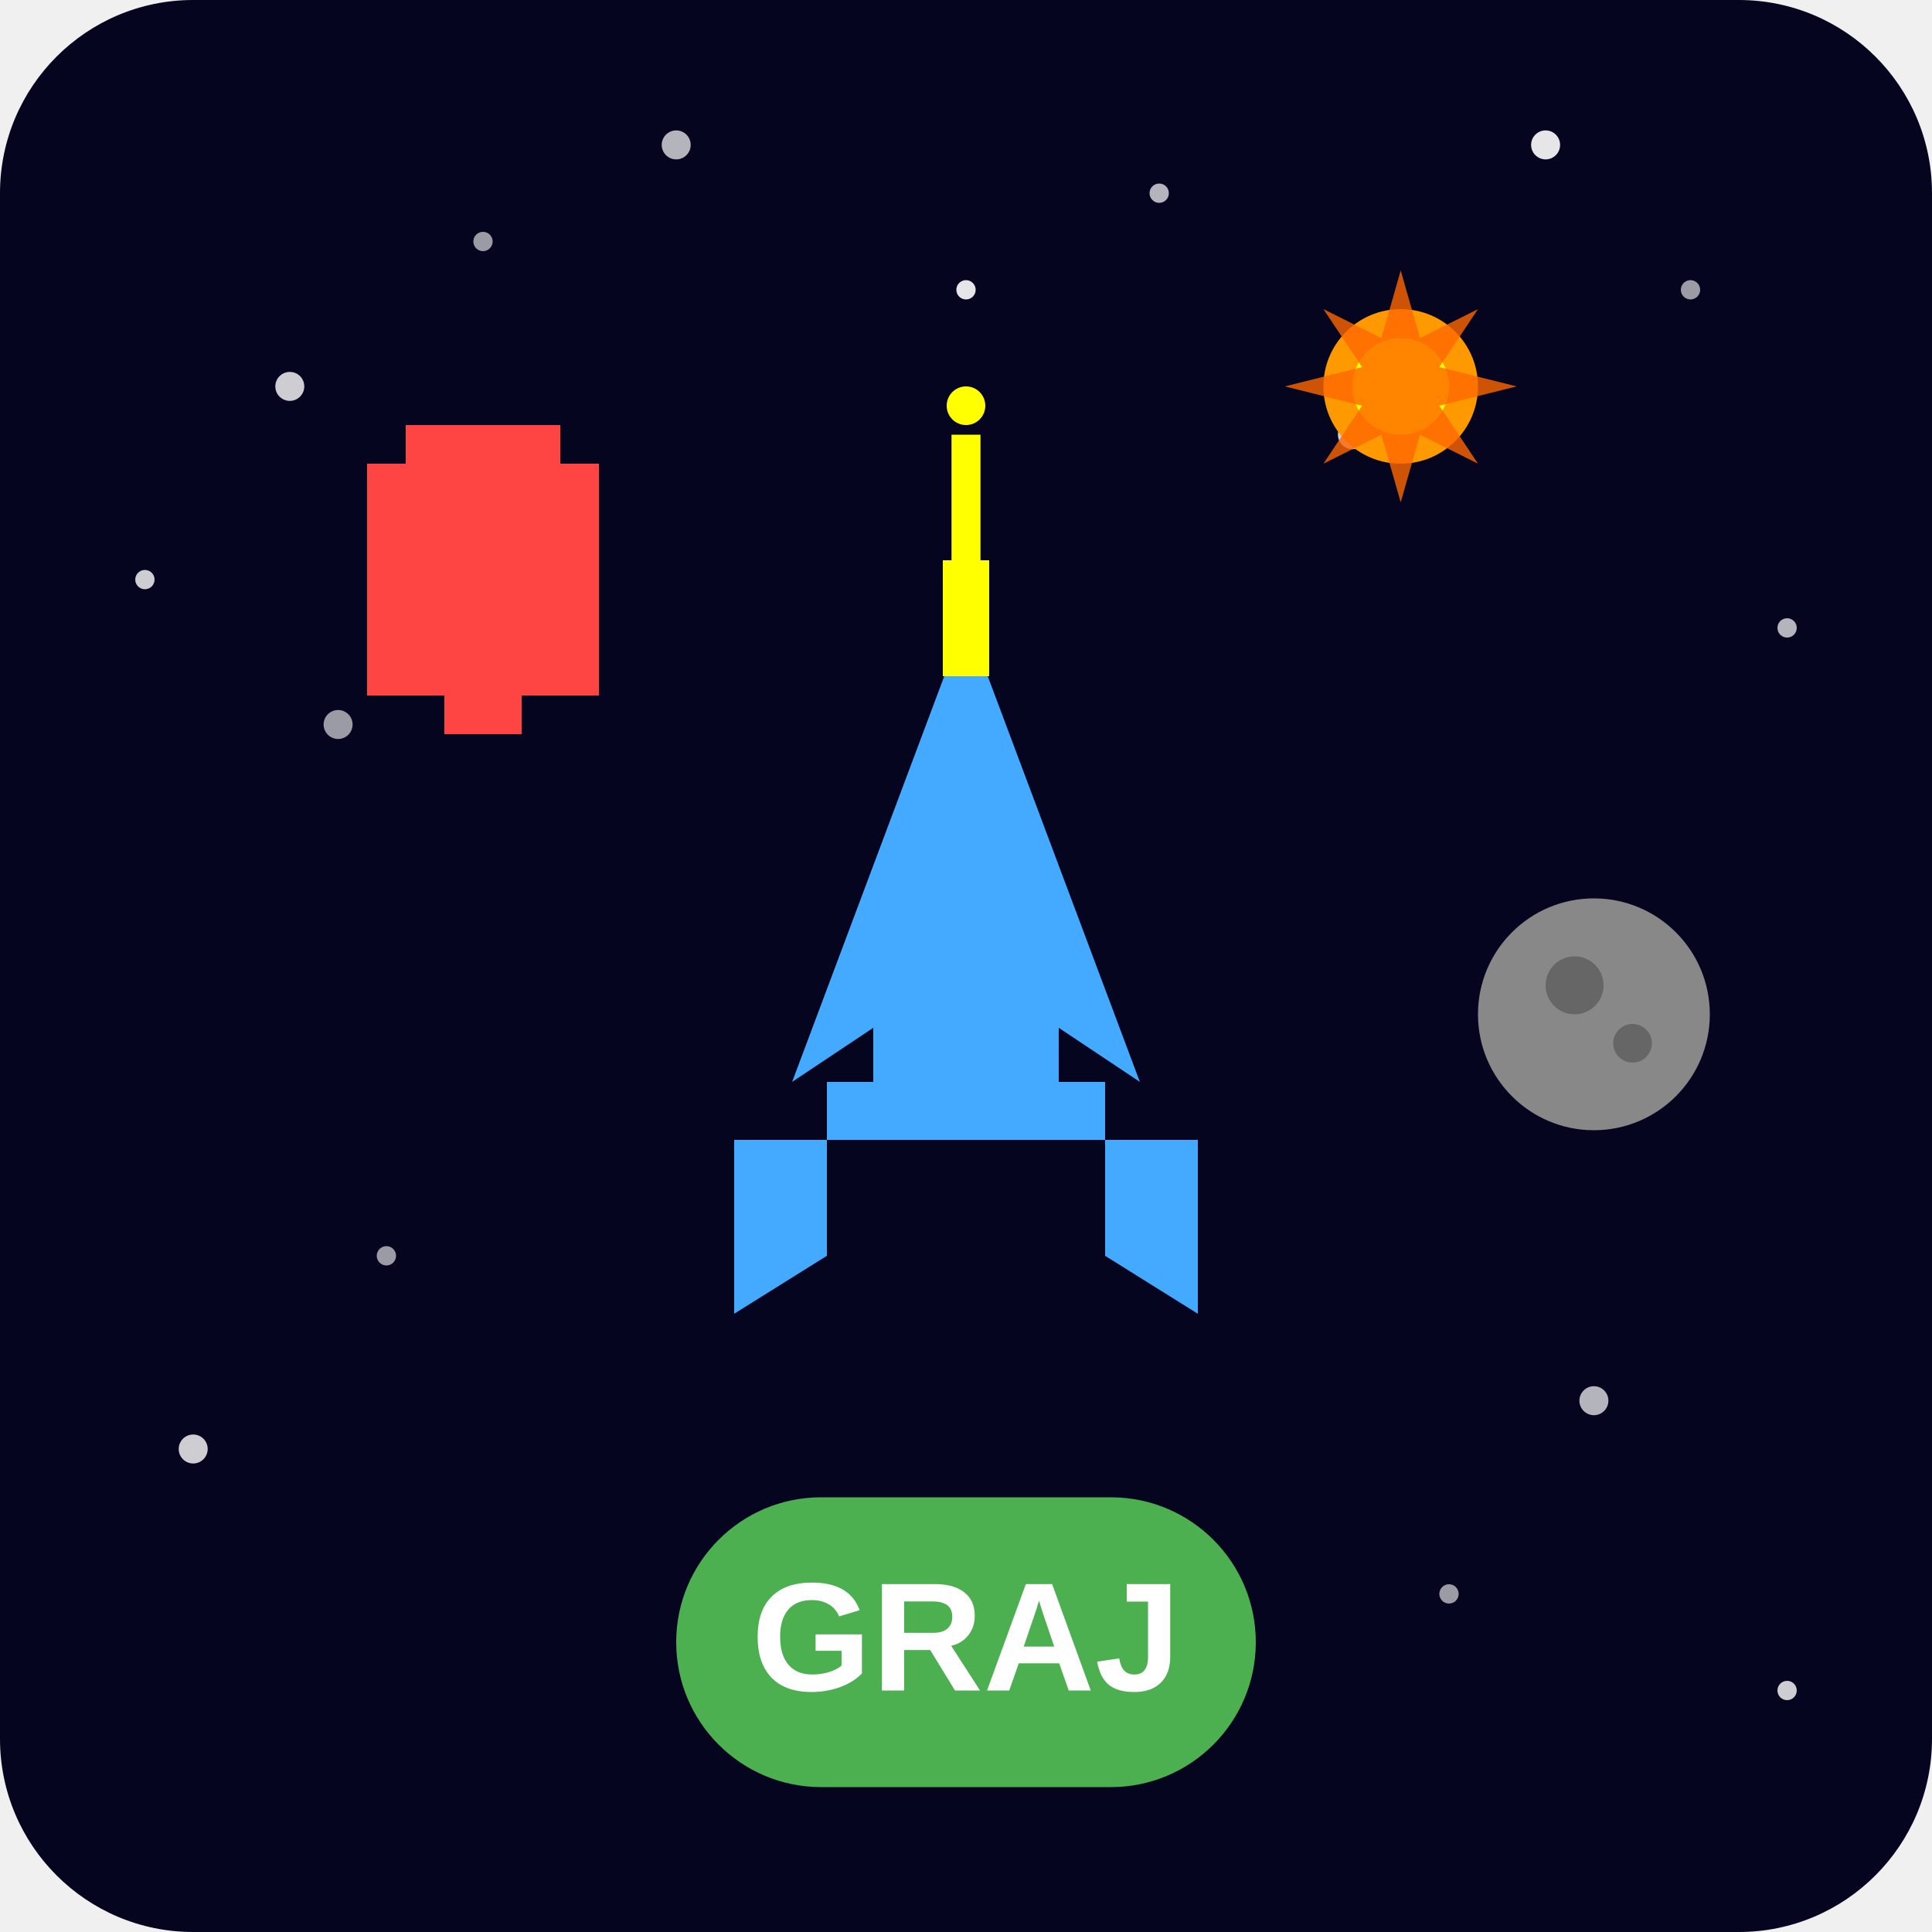
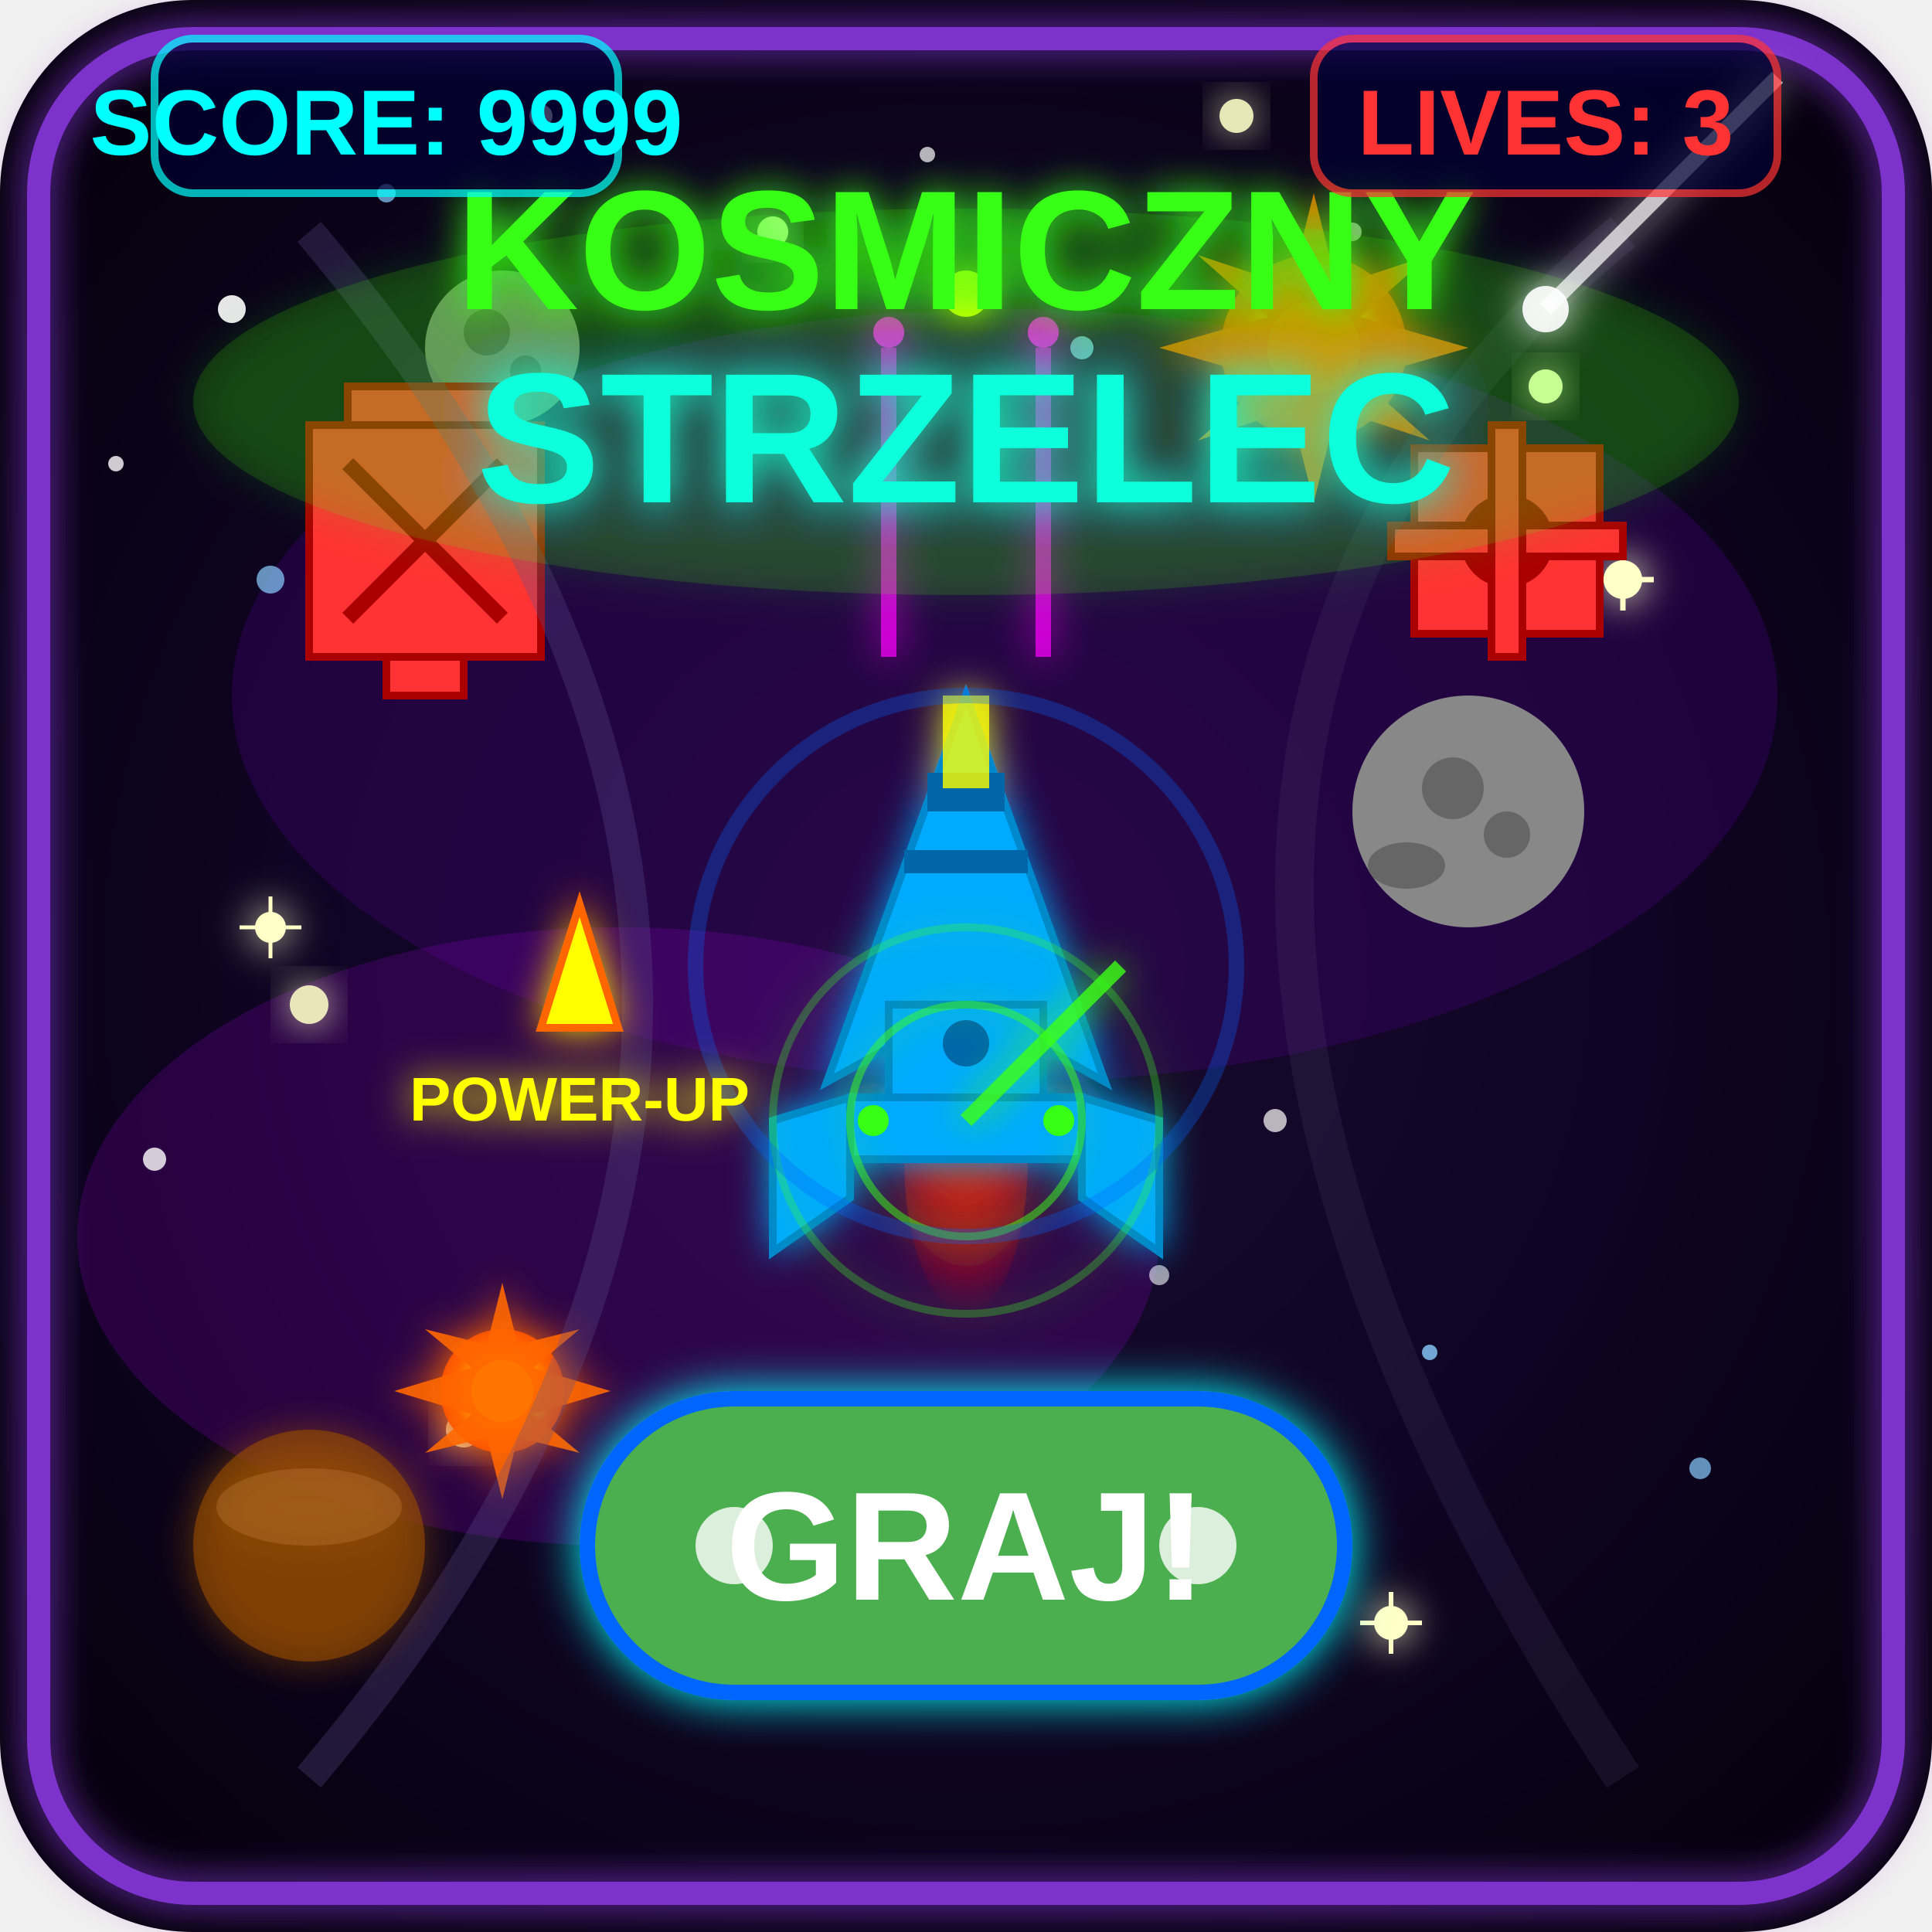
- <svg xmlns="http://www.w3.org/2000/svg" viewBox="0 0 200 200">
-   <rect width="200" height="200" fill="#050520" rx="20" ry="20" />
-   <circle cx="30" cy="40" r="1.5" fill="white" opacity="0.8" />
-   <circle cx="50" cy="25" r="1" fill="white" opacity="0.6" />
-   <circle cx="70" cy="15" r="1.5" fill="white" opacity="0.7" />
-   <circle cx="100" cy="30" r="1" fill="white" opacity="0.9" />
-   <circle cx="120" cy="20" r="1" fill="white" opacity="0.7" />
-   <circle cx="140" cy="45" r="1.5" fill="white" opacity="0.8" />
-   <circle cx="175" cy="30" r="1" fill="white" opacity="0.6" />
-   <circle cx="160" cy="15" r="1.5" fill="white" opacity="0.9" />
-   <circle cx="15" cy="60" r="1" fill="white" opacity="0.8" />
-   <circle cx="35" cy="75" r="1.5" fill="white" opacity="0.6" />
-   <circle cx="185" cy="65" r="1" fill="white" opacity="0.7" />
-   <circle cx="20" cy="150" r="1.5" fill="white" opacity="0.8" />
-   <circle cx="40" cy="130" r="1" fill="white" opacity="0.6" />
-   <circle cx="165" cy="145" r="1.5" fill="white" opacity="0.7" />
-   <circle cx="185" cy="175" r="1" fill="white" opacity="0.8" />
-   <circle cx="150" cy="165" r="1" fill="white" opacity="0.6" />
-   <circle cx="165" cy="105" r="12" fill="#888" />
-   <circle cx="163" cy="102" r="3" fill="#666" />
-   <circle cx="169" cy="108" r="2" fill="#666" />
-   <g transform="translate(100, 100) scale(1.2)">
-     <polygon points="0,-30 -15,10 0,0 15,10" fill="#4AF" />
-     <rect x="-8" y="0" width="16" height="10" fill="#4AF" />
-     <rect x="-12" y="10" width="24" height="5" fill="#4AF" />
-     <polygon points="-20,15 -12,15 -12,25 -20,30" fill="#4AF" />
-     <polygon points="20,15 12,15 12,25 20,30" fill="#4AF" />
-     <rect x="-2" y="-35" width="4" height="10" fill="#FF0" />
+ <svg xmlns="http://www.w3.org/2000/svg" viewBox="0 0 250 250">
+   <defs>
+     <radialGradient id="spaceGradient" cx="50%" cy="50%" r="70%" fx="50%" fy="50%">
+       <stop offset="0%" stop-color="#1a0a2e" />
+       <stop offset="50%" stop-color="#0f0423" />
+       <stop offset="100%" stop-color="#030007" />
+     </radialGradient>
+     <radialGradient id="engineGlow" cx="50%" cy="0%" r="100%" fx="50%" fy="0%">
+       <stop offset="0%" stop-color="#ff8a00" />
+       <stop offset="40%" stop-color="#ff4500" />
+       <stop offset="100%" stop-color="#ff0000" stop-opacity="0" />
+     </radialGradient>
+     <radialGradient id="explosionGlow" cx="50%" cy="50%" r="100%" fx="50%" fy="50%">
+       <stop offset="0%" stop-color="#ffff00" />
+       <stop offset="40%" stop-color="#ff6600" />
+       <stop offset="100%" stop-color="#ff0000" stop-opacity="0.6" />
+     </radialGradient>
+     <linearGradient id="laserGradient" x1="0%" y1="0%" x2="100%" y2="0%">
+       <stop offset="0%" stop-color="#ff00ff" stop-opacity="0.7" />
+       <stop offset="50%" stop-color="#ffff00" />
+       <stop offset="100%" stop-color="#ff00ff" stop-opacity="0.7" />
+     </linearGradient>
+     <filter id="glow" x="-50%" y="-50%" width="200%" height="200%">
+       <feGaussianBlur stdDeviation="2.5" result="blur" />
+       <feMerge>
+         <feMergeNode in="blur" />
+         <feMergeNode in="SourceGraphic" />
+       </feMerge>
+     </filter>
+     <filter id="buttonGlow" x="-30%" y="-30%" width="160%" height="160%">
+       <feGaussianBlur stdDeviation="3" result="blur" />
+       <feFlood flood-color="#00ffff" result="glow-color" />
+       <feComposite in="glow-color" in2="blur" operator="in" result="glow-blur" />
+       <feMerge>
+         <feMergeNode in="glow-blur" />
+         <feMergeNode in="SourceGraphic" />
+       </feMerge>
+     </filter>
+   </defs>
+   <rect width="250" height="250" fill="url(#spaceGradient)" rx="25" ry="25" />
+   <rect x="5" y="5" width="240" height="240" fill="none" stroke="#7d31cc" stroke-width="3" rx="20" ry="20" filter="url(#glow)" />
+   <ellipse cx="130" cy="90" rx="100" ry="50" fill="#4b0082" opacity="0.3" />
+   <ellipse cx="80" cy="160" rx="70" ry="40" fill="#9400d3" opacity="0.2" />
+   <g>
+     <circle cx="30" cy="40" r="1.8" fill="white" opacity="0.9" />
+     <circle cx="50" cy="25" r="1.2" fill="#8acdff" opacity="0.7" />
+     <circle cx="70" cy="15" r="1.5" fill="white" opacity="0.8" />
+     <circle cx="100" cy="30" r="2" fill="#ffffc8" opacity="1" filter="url(#glow)" />
+     <circle cx="120" cy="20" r="1" fill="white" opacity="0.7" />
+     <circle cx="140" cy="45" r="1.5" fill="#8acdff" opacity="0.8" />
+     <circle cx="175" cy="30" r="1.2" fill="white" opacity="0.6" />
+     <circle cx="160" cy="15" r="2.2" fill="#ffffc8" opacity="0.9" filter="url(#glow)" />
+     <circle cx="15" cy="60" r="1" fill="white" opacity="0.8" />
+     <circle cx="35" cy="75" r="1.8" fill="#8acdff" opacity="0.7" />
+     <circle cx="185" cy="65" r="1" fill="white" opacity="0.7" />
+     <circle cx="20" cy="150" r="1.5" fill="white" opacity="0.8" />
+     <circle cx="40" cy="130" r="2.5" fill="#ffffc8" opacity="0.9" filter="url(#glow)" />
+     <circle cx="165" cy="145" r="1.5" fill="white" opacity="0.7" />
+     <circle cx="185" cy="175" r="1" fill="#8acdff" opacity="0.8" />
+     <circle cx="150" cy="165" r="1.3" fill="white" opacity="0.6" />
+     <circle cx="200" cy="50" r="2.2" fill="#ffffc8" opacity="1" filter="url(#glow)" />
+     <circle cx="80" cy="200" r="1.7" fill="white" opacity="0.9" />
+     <circle cx="220" cy="190" r="1.4" fill="#8acdff" opacity="0.7" />
+     <circle cx="60" cy="185" r="2.3" fill="#ffffc8" opacity="0.8" filter="url(#glow)" />
  </g>
-   <g transform="translate(50, 60)">
-     <rect x="-12" y="-12" width="24" height="24" fill="#F44" />
-     <rect x="-8" y="-16" width="16" height="4" fill="#F44" />
-     <rect x="-4" y="12" width="8" height="4" fill="#F44" />
+   <g filter="url(#glow)">
+     <circle cx="210" cy="75" r="2.5" fill="#ffffc8" />
+     <path d="M210,71 L210,79 M206,75 L214,75" stroke="#ffffc8" stroke-width="0.7" />
+     <circle cx="35" cy="120" r="2" fill="#ffffc8" />
+     <path d="M35,116 L35,124 M31,120 L39,120" stroke="#ffffc8" stroke-width="0.5" />
+     <circle cx="180" cy="210" r="2.2" fill="#ffffc8" />
+     <path d="M180,206 L180,214 M176,210 L184,210" stroke="#ffffc8" stroke-width="0.6" />
  </g>
-   <line x1="100" y1="65" x2="100" y2="45" stroke="#FF0" stroke-width="3" />
-   <circle cx="100" cy="42" r="2" fill="#FF0" />
-   <g transform="translate(145, 40)">
-     <circle cx="0" cy="0" r="8" fill="#F90" />
-     <circle cx="0" cy="0" r="5" fill="#FF0" />
-     <path d="M0,-12 L2,-5 L8,-8 L4,-2 L12,0 L4,2 L8,8 L2,5 L0,12 L-2,5 L-8,8 L-4,2 L-12,0 L-4,-2 L-8,-8 L-2,-5 Z" fill="#F60" opacity="0.8" />
+   <g>
+     <circle cx="190" cy="105" r="15" fill="#888" />
+     <circle cx="188" cy="102" r="4" fill="#666" />
+     <circle cx="195" cy="108" r="3" fill="#666" />
+     <ellipse cx="182" cy="112" rx="5" ry="3" fill="#666" />
+     <circle cx="65" cy="45" r="10" fill="#777" />
+     <circle cx="63" cy="43" r="3" fill="#555" />
+     <circle cx="68" cy="48" r="2" fill="#555" />
  </g>
-   <g transform="translate(100, 170)">
-     <rect x="-30" y="-15" width="60" height="30" rx="15" ry="15" fill="#4CAF50" />
-     <text x="0" y="5" font-family="Arial, sans-serif" font-size="16" font-weight="bold" text-anchor="middle" fill="white">GRAJ</text>
+   <g transform="translate(125, 125)">
+     <ellipse cx="0" cy="25" rx="8" ry="20" fill="url(#engineGlow)" opacity="0.8" filter="url(#glow)" />
+     <g filter="url(#glow)">
+       <polygon points="0,-35 -18,15 0,5 18,15" fill="#00aaff" stroke="#0088cc" stroke-width="1" />
+       <rect x="-10" y="5" width="20" height="12" fill="#00aaff" stroke="#0088cc" stroke-width="1" />
+       <rect x="-15" y="17" width="30" height="8" fill="#00aaff" stroke="#0088cc" stroke-width="1" />
+       <polygon points="-25,20 -15,17 -15,30 -25,37" fill="#00aaff" stroke="#0088cc" stroke-width="1" />
+       <polygon points="25,20 15,17 15,30 25,37" fill="#00aaff" stroke="#0088cc" stroke-width="1" />
+       <rect x="-5" y="-25" width="10" height="5" fill="#0066aa" />
+       <rect x="-8" y="-15" width="16" height="3" fill="#0066aa" />
+       <circle cx="0" cy="10" r="3" fill="#0066aa" />
+       <rect x="-3" y="-35" width="6" height="12" fill="#ffff00" opacity="0.8" />
+       <circle cx="-12" cy="20" r="2" fill="#39ff14" />
+       <circle cx="12" cy="20" r="2" fill="#39ff14" />
+     </g>
+   </g>
+   <g filter="url(#glow)">
+     <line x1="125" y1="90" x2="125" y2="40" stroke="url(#laserGradient)" stroke-width="3" />
+     <line x1="115" y1="85" x2="115" y2="45" stroke="#ff00ff" stroke-width="2" opacity="0.7" />
+     <line x1="135" y1="85" x2="135" y2="45" stroke="#ff00ff" stroke-width="2" opacity="0.7" />
+     <circle cx="125" cy="38" r="3" fill="#ffff00" />
+     <circle cx="115" cy="43" r="2" fill="#ff00ff" />
+     <circle cx="135" cy="43" r="2" fill="#ff00ff" />
+   </g>
+   <g transform="translate(55, 70)">
+     <rect x="-15" y="-15" width="30" height="30" fill="#ff3333" stroke="#aa0000" stroke-width="1" />
+     <rect x="-10" y="-20" width="20" height="5" fill="#ff3333" stroke="#aa0000" stroke-width="1" />
+     <rect x="-5" y="15" width="10" height="5" fill="#ff3333" stroke="#aa0000" stroke-width="1" />
+     <line x1="-10" y1="-10" x2="10" y2="10" stroke="#aa0000" stroke-width="2" />
+     <line x1="10" y1="-10" x2="-10" y2="10" stroke="#aa0000" stroke-width="2" />
+   </g>
+   <g transform="translate(195, 70)">
+     <rect x="-12" y="-12" width="24" height="24" fill="#ff3333" stroke="#aa0000" stroke-width="1" />
+     <circle cx="0" cy="0" r="6" fill="#aa0000" />
+     <rect x="-15" y="-2" width="30" height="4" fill="#ff3333" stroke="#aa0000" stroke-width="1" />
+     <rect x="-2" y="-15" width="4" height="30" fill="#ff3333" stroke="#aa0000" stroke-width="1" />
+   </g>
+   <g transform="translate(170, 45)" filter="url(#glow)">
+     <circle cx="0" cy="0" r="12" fill="url(#explosionGlow)" />
+     <circle cx="0" cy="0" r="6" fill="#ffff00" />
+     <path d="M0,-20 L3,-8 L15,-12 L6,-4 L20,0 L6,4 L15,12 L3,8 L0,20 L-3,8 L-15,12 L-6,4 L-20,0 L-6,-4 L-15,-12 L-3,-8 Z" fill="#ff6600" opacity="0.9" />
+   </g>
+   <g transform="translate(65, 180)" filter="url(#glow)">
+     <circle cx="0" cy="0" r="8" fill="url(#explosionGlow)" />
+     <circle cx="0" cy="0" r="4" fill="#ffff00" />
+     <path d="M0,-14 L2,-6 L10,-8 L4,-3 L14,0 L4,3 L10,8 L2,6 L0,14 L-2,6 L-10,8 L-4,3 L-14,0 L-4,-3 L-10,-8 L-2,-6 Z" fill="#ff6600" opacity="0.9" />
+   </g>
+   <path d="M40,30 Q125,130 40,230" stroke="#5d4e8d" stroke-width="4" fill="none" opacity="0.3" />
+   <path d="M210,30 Q125,100 210,230" stroke="#4a3f70" stroke-width="5" fill="none" opacity="0.2" />
+   <g transform="translate(125, 200)" filter="url(#buttonGlow)">
+     <rect x="-50" y="-20" width="100" height="40" rx="20" ry="20" fill="#0066ff" />
+     <rect x="-48" y="-18" width="96" height="36" rx="18" ry="18" fill="#4CAF50" />
+     <text x="0" y="7" font-family="Arial, sans-serif" font-size="20" font-weight="bold" text-anchor="middle" fill="white">GRAJ!</text>
+     <circle cx="-30" cy="0" r="5" fill="#ffffff" opacity="0.8" />
+     <circle cx="30" cy="0" r="5" fill="#ffffff" opacity="0.8" />
+   </g>
+   <g transform="translate(125, 40)" filter="url(#glow)">
+     <text x="0" y="0" font-family="Arial, sans-serif" font-size="22" font-weight="bold" text-anchor="middle" fill="#39ff14">KOSMICZNY</text>
+     <text x="0" y="25" font-family="Arial, sans-serif" font-size="24" font-weight="bold" text-anchor="middle" fill="#00ffff">STRZELEC</text>
+     <ellipse cx="0" cy="12" rx="100" ry="25" fill="#39ff14" opacity="0.15" />
+   </g>
+   <g filter="url(#glow)">
+     <circle cx="40" cy="200" r="15" fill="#964B00" opacity="0.6" />
+     <ellipse cx="40" cy="195" rx="12" ry="5" fill="#B87333" opacity="0.4" />
+     <path d="M200,40 L230,10" stroke="#ffffff" stroke-width="2" opacity="0.7" />
+     <circle cx="200" cy="40" r="3" fill="#ffffff" opacity="0.9" />
+     <circle cx="125" cy="145" r="25" fill="none" stroke="#39ff14" stroke-width="1" opacity="0.3" />
+     <circle cx="125" cy="145" r="15" fill="none" stroke="#39ff14" stroke-width="1" opacity="0.5" />
+     <path d="M125,145 L145,125" stroke="#39ff14" stroke-width="2" opacity="0.8">
+       <animateTransform attributeName="transform" attributeType="XML" type="rotate" from="0 125 145" to="360 125 145" dur="4s" repeatCount="indefinite" />
+     </path>
+   </g>
+   <g transform="translate(50, 15)">
+     <rect x="-30" y="-10" width="60" height="20" rx="5" ry="5" fill="#000033" stroke="#00ffff" stroke-width="1" opacity="0.7" />
+     <text x="0" y="5" font-family="Arial, sans-serif" font-size="12" font-weight="bold" text-anchor="middle" fill="#00ffff">SCORE: 9999</text>
+   </g>
+   <g transform="translate(200, 15)">
+     <rect x="-30" y="-10" width="60" height="20" rx="5" ry="5" fill="#000033" stroke="#ff3333" stroke-width="1" opacity="0.7" />
+     <text x="0" y="5" font-family="Arial, sans-serif" font-size="12" font-weight="bold" text-anchor="middle" fill="#ff3333">LIVES: 3</text>
+   </g>
+   <circle cx="125" cy="125" r="35" fill="none" stroke="#0066ff" stroke-width="2" opacity="0.3">
+     <animate attributeName="opacity" values="0.3;0.6;0.3" dur="2s" repeatCount="indefinite" />
+   </circle>
+   <g transform="translate(75, 125)" filter="url(#glow)">
+     <polygon points="0,-8 5,8 -5,8" fill="#ffff00" stroke="#ff6600" stroke-width="1" />
+     <text x="0" y="20" font-family="Arial, sans-serif" font-size="8" font-weight="bold" text-anchor="middle" fill="#ffff00">POWER-UP</text>
  </g>
</svg>
